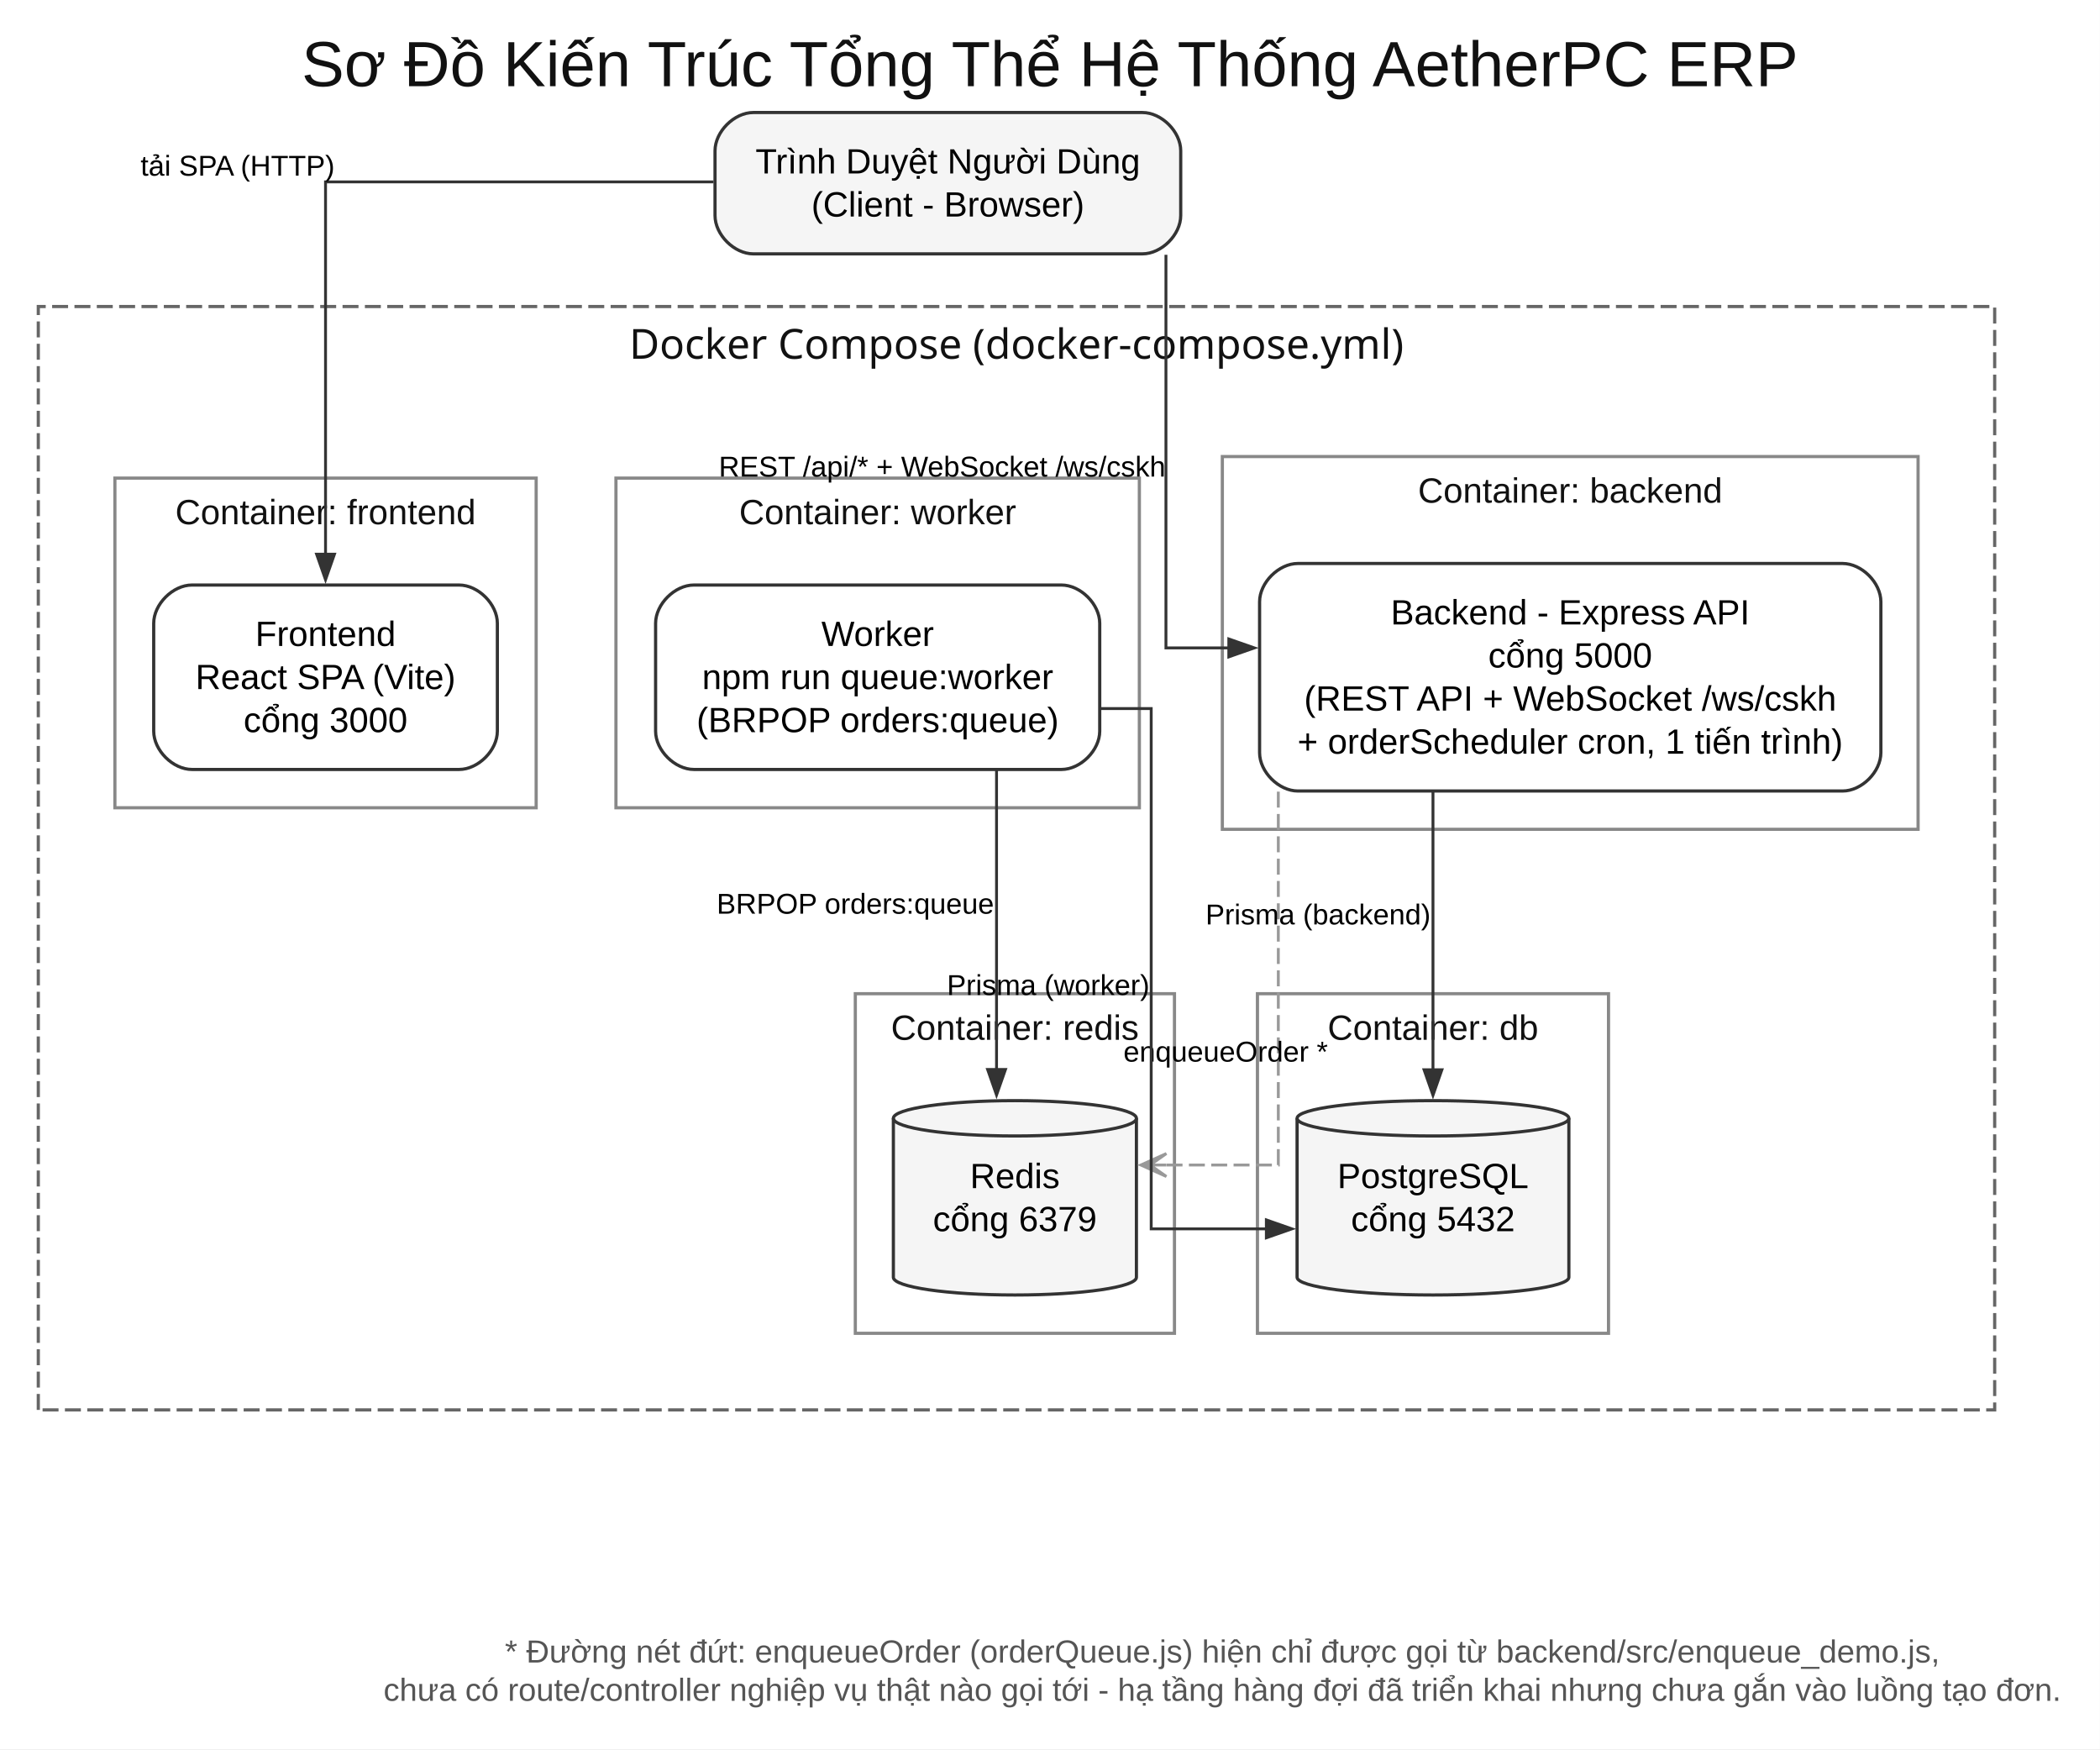
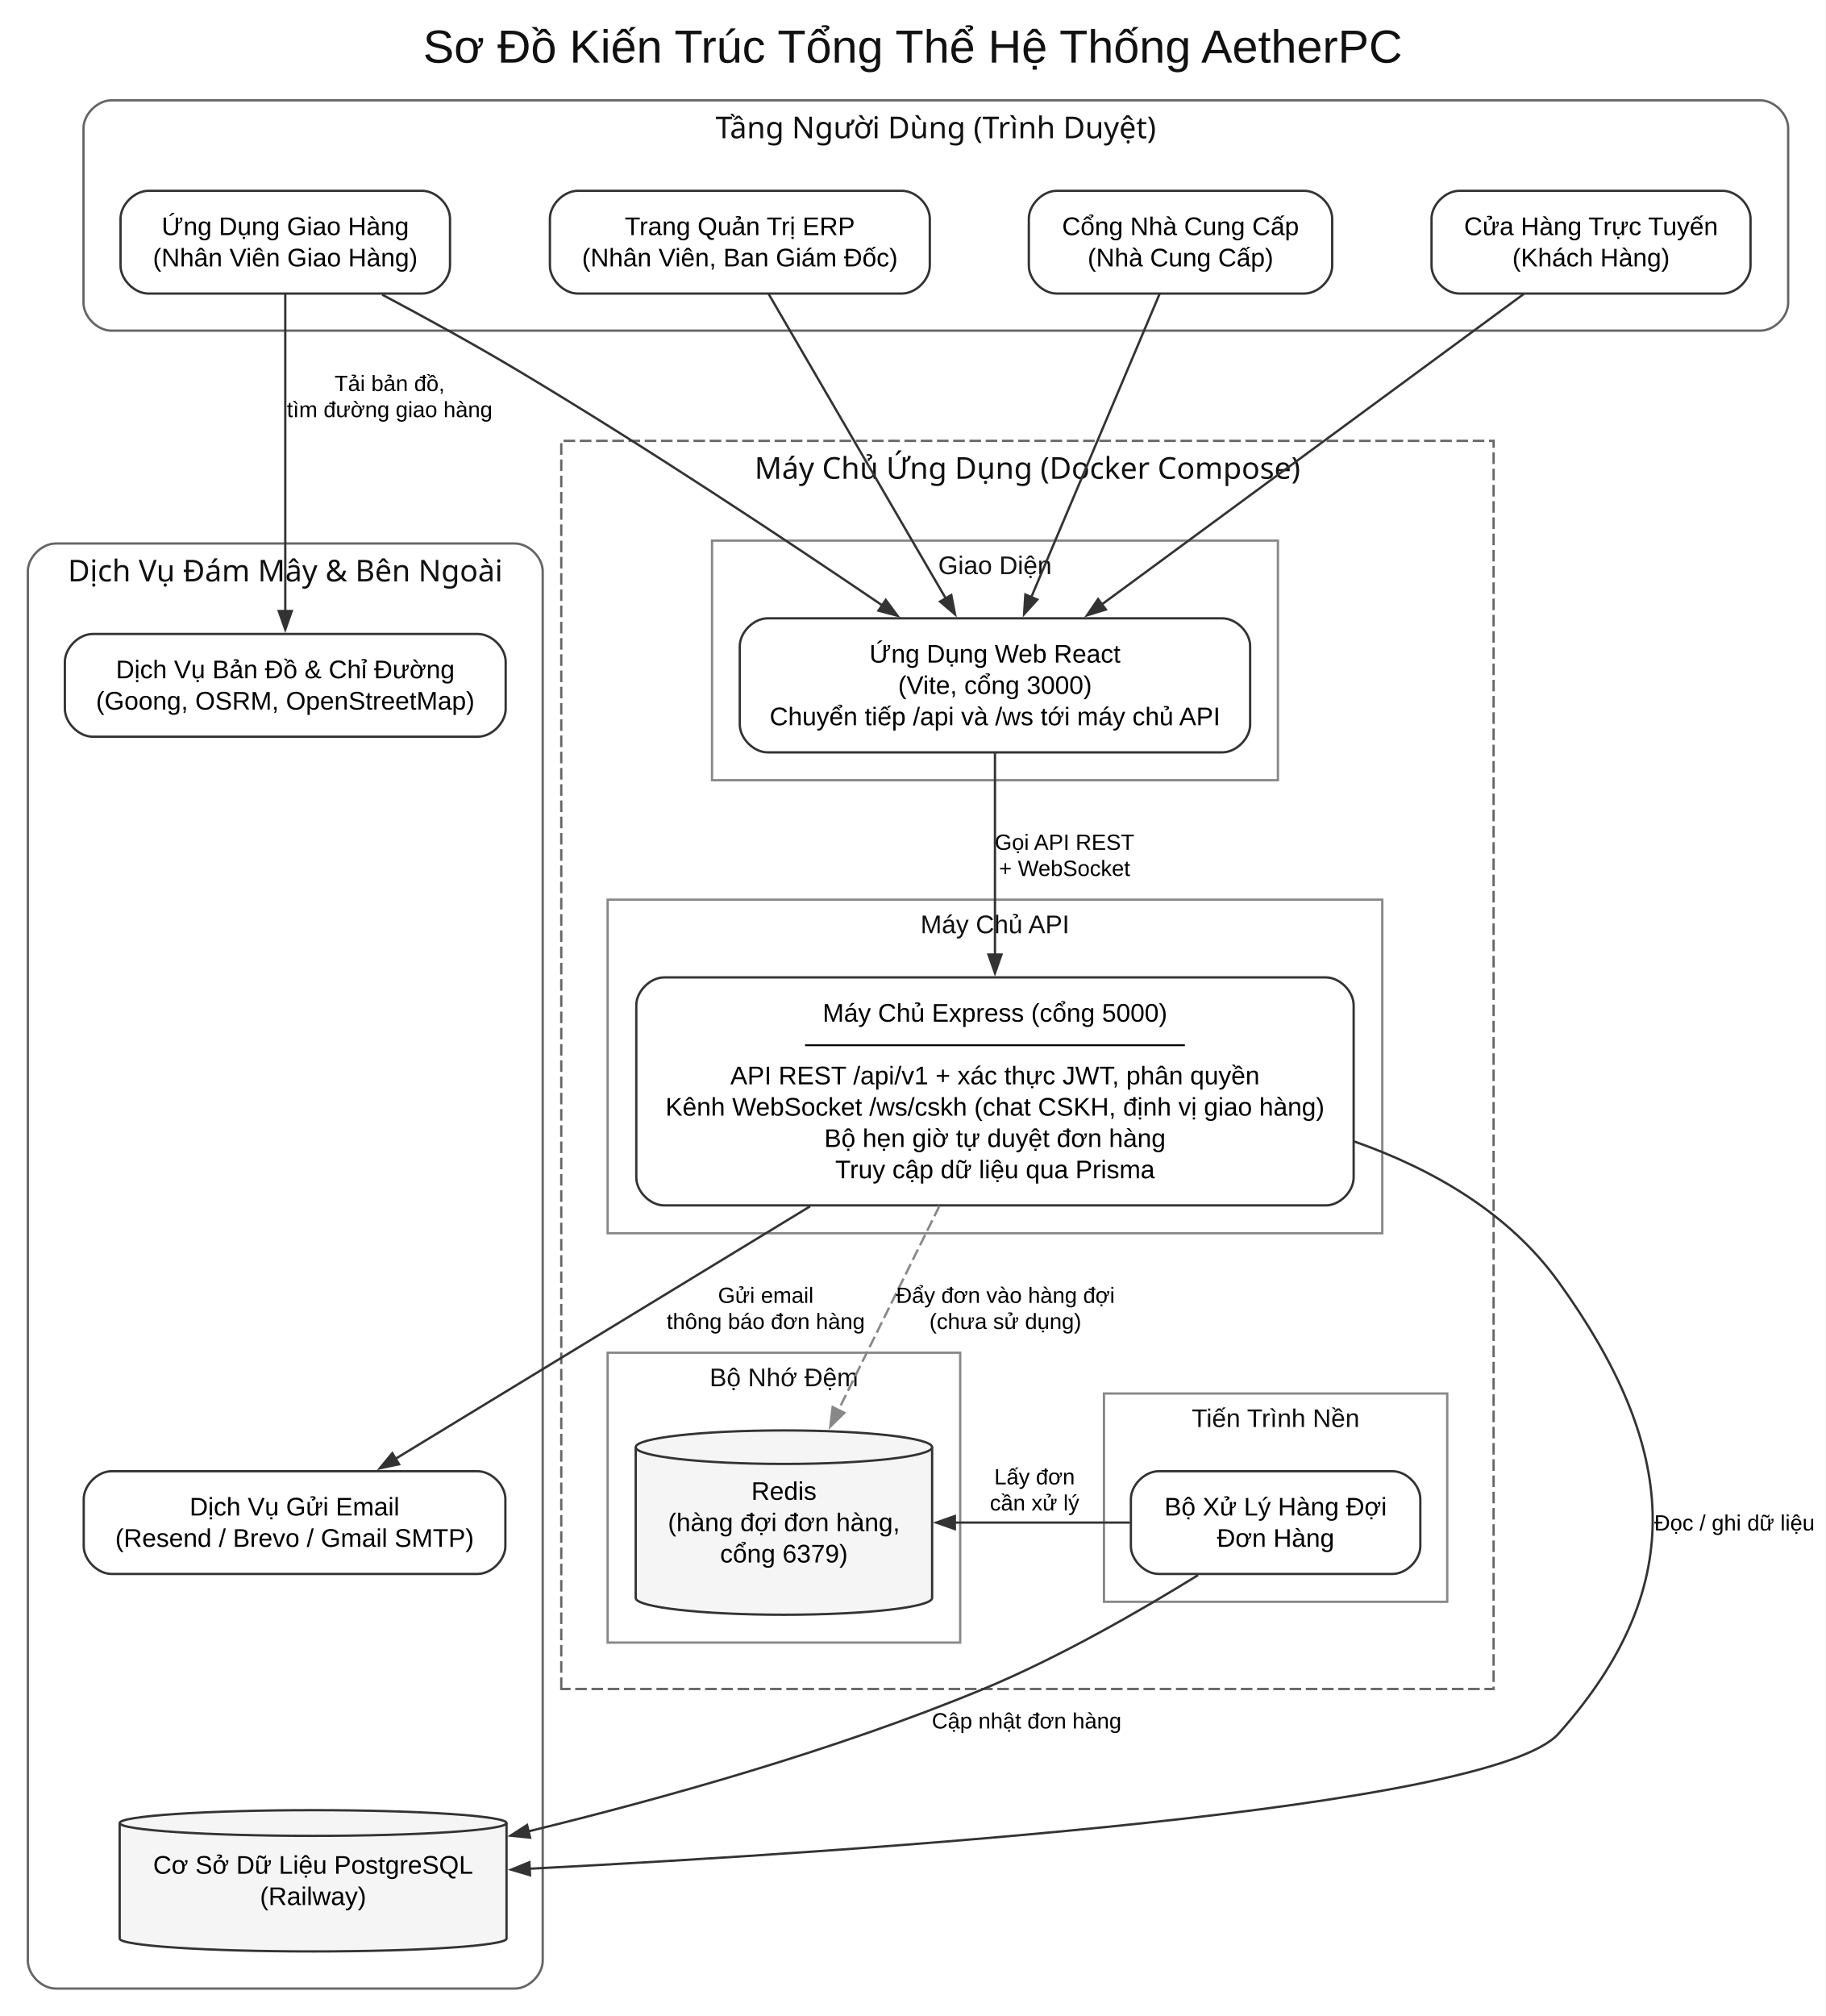
- <svg xmlns="http://www.w3.org/2000/svg" width="658pt" height="548pt" viewBox="0.00 0.00 658.00 548.00">
-   <g id="graph0" class="graph" transform="scale(1 1) rotate(0) translate(4 543.98)">
-     <polygon fill="white" stroke="none" points="-4,4 -4,-543.98 653.96,-543.98 653.96,4 -4,4" />
-     <text xml:space="preserve" text-anchor="middle" x="324.98" y="-516.98" font-family="Arial" font-size="20.00" fill="#111111">Sơ Đồ Kiến Trúc Tổng Thể Hệ Thống AetherPC ERP</text>
+ <svg xmlns="http://www.w3.org/2000/svg" width="787pt" height="869pt" viewBox="0.00 0.00 787.00 869.00">
+   <g id="graph0" class="graph" transform="scale(1 1) rotate(0) translate(4 865.17)">
+     <polygon fill="white" stroke="none" points="-4,4 -4,-865.17 783.08,-865.17 783.08,4 -4,4" />
+     <text xml:space="preserve" text-anchor="middle" x="389.54" y="-838.17" font-family="Arial" font-size="20.00" fill="#111111">Sơ Đồ Kiến Trúc Tổng Thể Hệ Thống AetherPC</text>
    <g id="clust1" class="cluster">
-       <polygon fill="white" stroke="#666666" stroke-dasharray="5,2" points="8,-102.28 8,-447.95 621,-447.95 621,-102.28 8,-102.28" />
-       <text xml:space="preserve" text-anchor="middle" x="314.5" y="-431.6" font-family="Arial Bold" font-size="13.00" fill="#111111">Docker Compose (docker-compose.yml)</text>
+       <path fill="white" stroke="#666666" d="M44,-722.64C44,-722.64 755,-722.64 755,-722.64 761,-722.64 767,-728.64 767,-734.64 767,-734.64 767,-809.92 767,-809.92 767,-815.92 761,-821.92 755,-821.92 755,-821.92 44,-821.92 44,-821.92 38,-821.92 32,-815.92 32,-809.92 32,-809.92 32,-734.64 32,-734.64 32,-728.64 38,-722.64 44,-722.64" />
+       <text xml:space="preserve" text-anchor="middle" x="399.5" y="-805.57" font-family="Arial Bold" font-size="13.00" fill="#111111">Tầng Người Dùng (Trình Duyệt)</text>
    </g>
    <g id="clust2" class="cluster">
-       <polygon fill="white" stroke="#888888" points="32,-290.92 32,-394.2 164,-394.2 164,-290.92 32,-290.92" />
-       <text xml:space="preserve" text-anchor="middle" x="98" y="-379.75" font-family="Arial" font-size="11.00" fill="#111111">Container: frontend</text>
+       <polygon fill="white" stroke="#666666" stroke-dasharray="5,2" points="238,-137.13 238,-675.14 640,-675.14 640,-137.13 238,-137.13" />
+       <text xml:space="preserve" text-anchor="middle" x="439" y="-658.79" font-family="Arial Bold" font-size="13.00" fill="#111111">Máy Chủ Ứng Dụng (Docker Compose)</text>
    </g>
    <g id="clust3" class="cluster">
-       <polygon fill="white" stroke="#888888" points="379,-284.17 379,-400.95 597,-400.95 597,-284.17 379,-284.17" />
-       <text xml:space="preserve" text-anchor="middle" x="488" y="-386.5" font-family="Arial" font-size="11.00" fill="#111111">Container: backend</text>
+       <polygon fill="white" stroke="#888888" points="303,-528.86 303,-632.14 547,-632.14 547,-528.86 303,-528.86" />
+       <text xml:space="preserve" text-anchor="middle" x="425" y="-617.69" font-family="Arial" font-size="11.00" fill="#111111">Giao Diện</text>
    </g>
    <g id="clust4" class="cluster">
-       <polygon fill="white" stroke="#888888" points="189,-290.92 189,-394.2 353,-394.2 353,-290.92 189,-290.92" />
-       <text xml:space="preserve" text-anchor="middle" x="271" y="-379.75" font-family="Arial" font-size="11.00" fill="#111111">Container: worker</text>
+       <polygon fill="white" stroke="#888888" points="258,-333.58 258,-477.36 592,-477.36 592,-333.58 258,-333.58" />
+       <text xml:space="preserve" text-anchor="middle" x="425" y="-462.91" font-family="Arial" font-size="11.00" fill="#111111">Máy Chủ API</text>
    </g>
    <g id="clust5" class="cluster">
-       <polygon fill="white" stroke="#888888" points="264,-126.28 264,-232.67 364,-232.67 364,-126.28 264,-126.28" />
-       <text xml:space="preserve" text-anchor="middle" x="314" y="-218.22" font-family="Arial" font-size="11.00" fill="#111111">Container: redis</text>
+       <polygon fill="white" stroke="#888888" points="472,-174.72 472,-264.5 620,-264.5 620,-174.72 472,-174.72" />
+       <text xml:space="preserve" text-anchor="middle" x="546" y="-250.05" font-family="Arial" font-size="11.00" fill="#111111">Tiến Trình Nền</text>
    </g>
    <g id="clust6" class="cluster">
-       <polygon fill="white" stroke="#888888" points="390,-126.28 390,-232.67 500,-232.67 500,-126.28 390,-126.28" />
-       <text xml:space="preserve" text-anchor="middle" x="445" y="-218.22" font-family="Arial" font-size="11.00" fill="#111111">Container: db</text>
+       <polygon fill="white" stroke="#888888" points="258,-157.13 258,-282.08 410,-282.08 410,-157.13 258,-157.13" />
+       <text xml:space="preserve" text-anchor="middle" x="334" y="-267.63" font-family="Arial" font-size="11.00" fill="#111111">Bộ Nhớ Đệm</text>
+     </g>
+     <g id="clust7" class="cluster">
+       <path fill="white" stroke="#666666" d="M20,-8C20,-8 218,-8 218,-8 224,-8 230,-14 230,-20 230,-20 230,-618.89 230,-618.89 230,-624.89 224,-630.89 218,-630.89 218,-630.89 20,-630.89 20,-630.89 14,-630.89 8,-624.89 8,-618.89 8,-618.89 8,-20 8,-20 8,-14 14,-8 20,-8" />
+       <text xml:space="preserve" text-anchor="middle" x="119" y="-614.54" font-family="Arial Bold" font-size="13.00" fill="#111111">Dịch Vụ Đám Mây &amp; Bên Ngoài</text>
    </g>
    <g id="node1" class="node">
-       <path fill="#f5f5f5" stroke="#333333" d="M353.96,-508.73C353.96,-508.73 232.04,-508.73 232.04,-508.73 226.04,-508.73 220.04,-502.73 220.04,-496.73 220.04,-496.73 220.04,-476.45 220.04,-476.45 220.04,-470.45 226.04,-464.45 232.04,-464.45 232.04,-464.45 353.96,-464.45 353.96,-464.45 359.96,-464.45 365.96,-470.45 365.96,-476.45 365.96,-476.45 365.96,-496.73 365.96,-496.73 365.96,-502.73 359.96,-508.73 353.96,-508.73" />
-       <text xml:space="preserve" text-anchor="middle" x="293" y="-489.64" font-family="Arial" font-size="11.00">Trình Duyệt Người Dùng</text>
-       <text xml:space="preserve" text-anchor="middle" x="293" y="-476.14" font-family="Arial" font-size="11.00">(Client - Browser)</text>
+       <path fill="white" stroke="#333333" d="M738.77,-782.92C738.77,-782.92 625.23,-782.92 625.23,-782.92 619.23,-782.92 613.23,-776.92 613.23,-770.92 613.23,-770.92 613.23,-750.64 613.23,-750.64 613.23,-744.64 619.23,-738.64 625.23,-738.64 625.23,-738.64 738.77,-738.64 738.77,-738.64 744.77,-738.64 750.77,-744.64 750.77,-750.64 750.77,-750.64 750.77,-770.92 750.77,-770.92 750.77,-776.92 744.77,-782.92 738.77,-782.92" />
+       <text xml:space="preserve" text-anchor="middle" x="682" y="-763.83" font-family="Arial" font-size="11.00">Cửa Hàng Trực Tuyến</text>
+       <text xml:space="preserve" text-anchor="middle" x="682" y="-750.33" font-family="Arial" font-size="11.00">(Khách Hàng)</text>
+     </g>
+     <g id="node5" class="node">
+       <path fill="white" stroke="#333333" d="M523.02,-598.64C523.02,-598.64 326.97,-598.64 326.97,-598.64 320.97,-598.64 314.97,-592.64 314.97,-586.64 314.97,-586.64 314.97,-552.86 314.97,-552.86 314.97,-546.86 320.97,-540.86 326.97,-540.86 326.97,-540.86 523.02,-540.86 523.02,-540.86 529.02,-540.86 535.02,-546.86 535.02,-552.86 535.02,-552.86 535.02,-586.64 535.02,-586.64 535.02,-592.64 529.02,-598.64 523.02,-598.64" />
+       <text xml:space="preserve" text-anchor="middle" x="425" y="-579.55" font-family="Arial" font-size="11.00">Ứng Dụng Web React</text>
+       <text xml:space="preserve" text-anchor="middle" x="425" y="-566.05" font-family="Arial" font-size="11.00">(Vite, cổng 3000)</text>
+       <text xml:space="preserve" text-anchor="middle" x="425" y="-552.55" font-family="Arial" font-size="11.00">Chuyển tiếp /api và /ws tới máy chủ API</text>
+     </g>
+     <g id="edge1" class="edge">
+       <path fill="none" stroke="#333333" d="M653.02,-738.47C608.73,-705.89 523.79,-643.41 471.01,-604.59" />
+       <polygon fill="#333333" stroke="#333333" points="472.79,-602.43 464.68,-599.94 469.47,-606.94 472.79,-602.43" />
    </g>
    <g id="node2" class="node">
-       <path fill="white" stroke="#333333" d="M139.84,-360.7C139.84,-360.7 56.16,-360.7 56.16,-360.7 50.16,-360.7 44.16,-354.7 44.16,-348.7 44.16,-348.7 44.16,-314.92 44.16,-314.92 44.16,-308.92 50.16,-302.92 56.16,-302.92 56.16,-302.92 139.84,-302.92 139.84,-302.92 145.84,-302.92 151.84,-308.92 151.84,-314.92 151.84,-314.92 151.84,-348.7 151.84,-348.7 151.84,-354.7 145.84,-360.7 139.84,-360.7" />
-       <text xml:space="preserve" text-anchor="middle" x="98" y="-341.61" font-family="Arial" font-size="11.00">Frontend</text>
-       <text xml:space="preserve" text-anchor="middle" x="98" y="-328.11" font-family="Arial" font-size="11.00">React SPA (Vite)</text>
-       <text xml:space="preserve" text-anchor="middle" x="98" y="-314.61" font-family="Arial" font-size="11.00">cổng 3000</text>
+       <path fill="white" stroke="#333333" d="M384.9,-782.92C384.9,-782.92 245.1,-782.92 245.1,-782.92 239.1,-782.92 233.1,-776.92 233.1,-770.92 233.1,-770.92 233.1,-750.64 233.1,-750.64 233.1,-744.64 239.1,-738.64 245.1,-738.64 245.1,-738.64 384.9,-738.64 384.9,-738.64 390.9,-738.64 396.9,-744.64 396.9,-750.64 396.9,-750.64 396.9,-770.92 396.9,-770.92 396.9,-776.92 390.9,-782.92 384.9,-782.92" />
+       <text xml:space="preserve" text-anchor="middle" x="315" y="-763.83" font-family="Arial" font-size="11.00">Trang Quản Trị ERP</text>
+       <text xml:space="preserve" text-anchor="middle" x="315" y="-750.33" font-family="Arial" font-size="11.00">(Nhân Viên, Ban Giám Đốc)</text>
    </g>
-     <g id="edge1" class="edge">
-       <path fill="none" stroke="#333333" stroke-width="0.9" d="M219.56,-487C164.28,-487 98,-487 98,-487 98,-487 98,-370.36 98,-370.36" />
-       <polygon fill="#333333" stroke="#333333" stroke-width="0.9" points="100.8,-370.36 98,-362.36 95.2,-370.36 100.8,-370.36" />
-       <text xml:space="preserve" text-anchor="middle" x="70.46" y="-488.95" font-family="Arial" font-size="9.00">tải SPA (HTTP)</text>
+     <g id="edge2" class="edge">
+       <path fill="none" stroke="#333333" d="M327.4,-738.47C345.97,-706.56 381.23,-645.96 403.9,-607.01" />
+       <polygon fill="#333333" stroke="#333333" points="406.17,-608.68 407.78,-600.35 401.33,-605.86 406.17,-608.68" />
    </g>
    <g id="node3" class="node">
-       <path fill="white" stroke="#333333" d="M573.34,-367.45C573.34,-367.45 402.67,-367.45 402.67,-367.45 396.67,-367.45 390.67,-361.45 390.67,-355.45 390.67,-355.45 390.67,-308.17 390.67,-308.17 390.67,-302.17 396.67,-296.17 402.67,-296.17 402.67,-296.17 573.34,-296.17 573.34,-296.17 579.34,-296.17 585.34,-302.17 585.34,-308.17 585.34,-308.17 585.34,-355.45 585.34,-355.45 585.34,-361.45 579.34,-367.45 573.34,-367.45" />
-       <text xml:space="preserve" text-anchor="middle" x="488" y="-348.36" font-family="Arial" font-size="11.00">Backend - Express API</text>
-       <text xml:space="preserve" text-anchor="middle" x="488" y="-334.86" font-family="Arial" font-size="11.00">cổng 5000</text>
-       <text xml:space="preserve" text-anchor="middle" x="488" y="-321.36" font-family="Arial" font-size="11.00">(REST API + WebSocket /ws/cskh</text>
-       <text xml:space="preserve" text-anchor="middle" x="488" y="-307.86" font-family="Arial" font-size="11.00">+ orderScheduler cron, 1 tiến trình)</text>
+       <path fill="white" stroke="#333333" d="M178.03,-782.92C178.03,-782.92 59.97,-782.92 59.97,-782.92 53.97,-782.92 47.97,-776.92 47.97,-770.92 47.97,-770.92 47.97,-750.64 47.97,-750.64 47.97,-744.64 53.97,-738.64 59.97,-738.64 59.97,-738.64 178.03,-738.64 178.03,-738.64 184.03,-738.64 190.03,-744.64 190.03,-750.64 190.03,-750.64 190.03,-770.92 190.03,-770.92 190.03,-776.92 184.03,-782.92 178.03,-782.92" />
+       <text xml:space="preserve" text-anchor="middle" x="119" y="-763.83" font-family="Arial" font-size="11.00">Ứng Dụng Giao Hàng</text>
+       <text xml:space="preserve" text-anchor="middle" x="119" y="-750.33" font-family="Arial" font-size="11.00">(Nhân Viên Giao Hàng)</text>
    </g>
-     <g id="edge2" class="edge">
-       <path fill="none" stroke="#333333" stroke-width="0.9" d="M361.33,-464.16C361.33,-423.32 361.33,-341 361.33,-341 361.33,-341 381.03,-341 381.03,-341" />
-       <polygon fill="#333333" stroke="#333333" stroke-width="0.9" points="381.03,-343.8 389.03,-341 381.03,-338.2 381.03,-343.8" />
-       <text xml:space="preserve" text-anchor="middle" x="291.21" y="-394.68" font-family="Arial" font-size="9.00">REST /api/* + WebSocket /ws/cskh</text>
+     <g id="edge3" class="edge">
+       <path fill="none" stroke="#333333" d="M160.79,-738.16C178.88,-728.54 200.18,-716.87 219,-705.64 274.01,-672.82 335.2,-632.21 376.49,-604.17" />
+       <polygon fill="#333333" stroke="#333333" points="377.92,-606.58 382.96,-599.76 374.77,-601.95 377.92,-606.58" />
    </g>
-     <g id="node5" class="node">
-       <path fill="#f5f5f5" stroke="#333333" d="M352.08,-193.63C352.08,-196.68 335.01,-199.17 314,-199.17 292.99,-199.17 275.92,-196.68 275.92,-193.63 275.92,-193.63 275.92,-143.82 275.92,-143.82 275.92,-140.76 292.99,-138.28 314,-138.28 335.01,-138.28 352.08,-140.76 352.08,-143.82 352.08,-143.82 352.08,-193.63 352.08,-193.63" />
-       <path fill="none" stroke="#333333" d="M352.08,-193.63C352.08,-190.58 335.01,-188.1 314,-188.1 292.99,-188.1 275.92,-190.58 275.92,-193.63" />
-       <text xml:space="preserve" text-anchor="middle" x="314" y="-171.77" font-family="Arial" font-size="11.00">Redis</text>
-       <text xml:space="preserve" text-anchor="middle" x="314" y="-158.27" font-family="Arial" font-size="11.00">cổng 6379</text>
+     <g id="node11" class="node">
+       <path fill="white" stroke="#333333" d="M202.03,-591.89C202.03,-591.89 35.97,-591.89 35.97,-591.89 29.97,-591.89 23.97,-585.89 23.97,-579.89 23.97,-579.89 23.97,-559.61 23.97,-559.61 23.97,-553.61 29.97,-547.61 35.97,-547.61 35.97,-547.61 202.03,-547.61 202.03,-547.61 208.03,-547.61 214.03,-553.61 214.03,-559.61 214.03,-559.61 214.03,-579.89 214.03,-579.89 214.03,-585.89 208.03,-591.89 202.03,-591.89" />
+       <text xml:space="preserve" text-anchor="middle" x="119" y="-572.8" font-family="Arial" font-size="11.00">Dịch Vụ Bản Đồ &amp; Chỉ Đường</text>
+       <text xml:space="preserve" text-anchor="middle" x="119" y="-559.3" font-family="Arial" font-size="11.00">(Goong, OSRM, OpenStreetMap)</text>
+     </g>
+     <g id="edge11" class="edge">
+       <path fill="none" stroke="#333333" d="M119,-738.47C119,-705 119,-639.98 119,-601.47" />
+       <polygon fill="#333333" stroke="#333333" points="121.8,-601.79 119,-593.79 116.2,-601.79 121.8,-601.79" />
+       <text xml:space="preserve" text-anchor="middle" x="164" y="-696.62" font-family="Arial" font-size="9.50">Tải bản đồ,</text>
+       <text xml:space="preserve" text-anchor="middle" x="164" y="-685.37" font-family="Arial" font-size="9.50">tìm đường giao hàng</text>
+     </g>
+     <g id="node4" class="node">
+       <path fill="white" stroke="#333333" d="M558.4,-782.92C558.4,-782.92 451.6,-782.92 451.6,-782.92 445.6,-782.92 439.6,-776.92 439.6,-770.92 439.6,-770.92 439.6,-750.64 439.6,-750.64 439.6,-744.64 445.6,-738.64 451.6,-738.64 451.6,-738.64 558.4,-738.64 558.4,-738.64 564.4,-738.64 570.4,-744.64 570.4,-750.64 570.4,-750.64 570.4,-770.92 570.4,-770.92 570.4,-776.92 564.4,-782.92 558.4,-782.92" />
+       <text xml:space="preserve" text-anchor="middle" x="505" y="-763.83" font-family="Arial" font-size="11.00">Cổng Nhà Cung Cấp</text>
+       <text xml:space="preserve" text-anchor="middle" x="505" y="-750.33" font-family="Arial" font-size="11.00">(Nhà Cung Cấp)</text>
+     </g>
+     <g id="edge4" class="edge">
+       <path fill="none" stroke="#333333" d="M495.98,-738.47C482.53,-706.69 457.04,-646.47 440.55,-607.5" />
+       <polygon fill="#333333" stroke="#333333" points="443.26,-606.71 437.56,-600.44 438.1,-608.9 443.26,-606.71" />
+     </g>
+     <g id="node6" class="node">
+       <path fill="white" stroke="#333333" d="M567.65,-443.86C567.65,-443.86 282.35,-443.86 282.35,-443.86 276.35,-443.86 270.35,-437.86 270.35,-431.86 270.35,-431.86 270.35,-357.58 270.35,-357.58 270.35,-351.58 276.35,-345.58 282.35,-345.58 282.35,-345.58 567.65,-345.58 567.65,-345.58 573.65,-345.58 579.65,-351.58 579.65,-357.58 579.65,-357.58 579.65,-431.86 579.65,-431.86 579.65,-437.86 573.65,-443.86 567.65,-443.86" />
+       <text xml:space="preserve" text-anchor="middle" x="425" y="-424.77" font-family="Arial" font-size="11.00">Máy Chủ Express (cổng 5000)</text>
+       <text xml:space="preserve" text-anchor="middle" x="425" y="-411.27" font-family="Arial" font-size="11.00">─────────────────────</text>
+       <text xml:space="preserve" text-anchor="middle" x="425" y="-397.77" font-family="Arial" font-size="11.00">API REST /api/v1 + xác thực JWT, phân quyền</text>
+       <text xml:space="preserve" text-anchor="middle" x="425" y="-384.27" font-family="Arial" font-size="11.00">Kênh WebSocket /ws/cskh (chat CSKH, định vị giao hàng)</text>
+       <text xml:space="preserve" text-anchor="middle" x="425" y="-370.77" font-family="Arial" font-size="11.00">Bộ hẹn giờ tự duyệt đơn hàng</text>
+       <text xml:space="preserve" text-anchor="middle" x="425" y="-357.27" font-family="Arial" font-size="11.00">Truy cập dữ liệu qua Prisma</text>
+     </g>
+     <g id="edge5" class="edge">
+       <path fill="none" stroke="#333333" d="M425,-540.57C425,-517.06 425,-482.81 425,-453.51" />
+       <polygon fill="#333333" stroke="#333333" points="427.8,-453.71 425,-445.71 422.2,-453.71 427.8,-453.71" />
+       <text xml:space="preserve" text-anchor="middle" x="455" y="-498.84" font-family="Arial" font-size="9.50">Gọi API REST</text>
+       <text xml:space="preserve" text-anchor="middle" x="455" y="-487.59" font-family="Arial" font-size="9.50">+ WebSocket</text>
+     </g>
+     <g id="node8" class="node">
+       <path fill="#f5f5f5" stroke="#333333" d="M397.9,-241.36C397.9,-245.35 369.26,-248.58 334,-248.58 298.74,-248.58 270.1,-245.35 270.1,-241.36 270.1,-241.36 270.1,-176.36 270.1,-176.36 270.1,-172.37 298.74,-169.13 334,-169.13 369.26,-169.13 397.9,-172.37 397.9,-176.36 397.9,-176.36 397.9,-241.36 397.9,-241.36" />
+       <path fill="none" stroke="#333333" d="M397.9,-241.36C397.9,-237.37 369.26,-234.14 334,-234.14 298.74,-234.14 270.1,-237.37 270.1,-241.36" />
+       <text xml:space="preserve" text-anchor="middle" x="334" y="-218.66" font-family="Arial" font-size="11.00">Redis</text>
+       <text xml:space="preserve" text-anchor="middle" x="334" y="-205.16" font-family="Arial" font-size="11.00">(hàng đợi đơn hàng,</text>
+       <text xml:space="preserve" text-anchor="middle" x="334" y="-191.66" font-family="Arial" font-size="11.00">cổng 6379)</text>
+     </g>
+     <g id="edge9" class="edge">
+       <path fill="none" stroke="#888888" stroke-dasharray="5,2" d="M401.09,-345.41C387.59,-318.13 370.78,-284.16 357.36,-257.06" />
+       <polygon fill="#888888" stroke="#888888" points="360.04,-256.17 353.99,-250.24 355.02,-258.65 360.04,-256.17" />
+       <text xml:space="preserve" text-anchor="middle" x="429.48" y="-303.56" font-family="Arial" font-size="9.50">Đẩy đơn vào hàng đợi</text>
+       <text xml:space="preserve" text-anchor="middle" x="429.48" y="-292.31" font-family="Arial" font-size="9.50">(chưa sử dụng)</text>
+     </g>
+     <g id="node9" class="node">
+       <path fill="#f5f5f5" stroke="#333333" d="M214.4,-79.35C214.4,-82.4 177.02,-84.89 131,-84.89 84.98,-84.89 47.6,-82.4 47.6,-79.35 47.6,-79.35 47.6,-29.54 47.6,-29.54 47.6,-26.48 84.98,-24 131,-24 177.02,-24 214.4,-26.48 214.4,-29.54 214.4,-29.54 214.4,-79.35 214.4,-79.35" />
+       <path fill="none" stroke="#333333" d="M214.4,-79.35C214.4,-76.3 177.02,-73.82 131,-73.82 84.98,-73.82 47.6,-76.3 47.6,-79.35" />
+       <text xml:space="preserve" text-anchor="middle" x="131" y="-57.49" font-family="Arial" font-size="11.00">Cơ Sở Dữ Liệu PostgreSQL</text>
+       <text xml:space="preserve" text-anchor="middle" x="131" y="-43.99" font-family="Arial" font-size="11.00">(Railway)</text>
    </g>
    <g id="edge6" class="edge">
-       <path fill="none" stroke="#999999" stroke-width="0.9" stroke-dasharray="5,2" d="M396.54,-295.98C396.54,-250.81 396.54,-179 396.54,-179 396.54,-179 361.47,-179 361.47,-179" />
-       <polygon fill="#999999" stroke="#999999" stroke-width="0.9" points="353.47,-179 361.47,-175.4 356.37,-179 361.47,-179 361.47,-179 361.47,-179 356.37,-179 361.47,-182.6 353.47,-179" />
-       <text xml:space="preserve" text-anchor="middle" x="380.04" y="-211.4" font-family="Arial" font-size="9.00">enqueueOrder *</text>
+       <path fill="none" stroke="#333333" d="M579.95,-373.13C614.29,-361.02 646.75,-342.08 668,-312.58 718.58,-242.37 725.55,-182.51 668,-117.88 639.07,-85.39 370.31,-67.21 224.33,-59.65" />
+       <polygon fill="#333333" stroke="#333333" points="224.54,-56.86 216.41,-59.25 224.25,-62.45 224.54,-56.86" />
+       <text xml:space="preserve" text-anchor="middle" x="743.83" y="-205.46" font-family="Arial" font-size="9.50">Đọc / ghi dữ liệu</text>
    </g>
-     <g id="node6" class="node">
-       <path fill="#f5f5f5" stroke="#333333" d="M487.58,-193.63C487.58,-196.68 468.5,-199.17 445,-199.17 421.5,-199.17 402.42,-196.68 402.42,-193.63 402.42,-193.63 402.42,-143.82 402.42,-143.82 402.42,-140.76 421.5,-138.28 445,-138.28 468.5,-138.28 487.58,-140.76 487.58,-143.82 487.58,-143.82 487.58,-193.63 487.58,-193.63" />
-       <path fill="none" stroke="#333333" d="M487.58,-193.63C487.58,-190.58 468.5,-188.1 445,-188.1 421.5,-188.1 402.42,-190.58 402.42,-193.63" />
-       <text xml:space="preserve" text-anchor="middle" x="445" y="-171.77" font-family="Arial" font-size="11.00">PostgreSQL</text>
-       <text xml:space="preserve" text-anchor="middle" x="445" y="-158.27" font-family="Arial" font-size="11.00">cổng 5432</text>
+     <g id="node10" class="node">
+       <path fill="white" stroke="#333333" d="M201.9,-231C201.9,-231 44.1,-231 44.1,-231 38.1,-231 32.1,-225 32.1,-219 32.1,-219 32.1,-198.72 32.1,-198.72 32.1,-192.72 38.1,-186.72 44.1,-186.72 44.1,-186.72 201.9,-186.72 201.9,-186.72 207.9,-186.72 213.9,-192.72 213.9,-198.72 213.9,-198.72 213.9,-219 213.9,-219 213.9,-225 207.9,-231 201.9,-231" />
+       <text xml:space="preserve" text-anchor="middle" x="123" y="-211.91" font-family="Arial" font-size="11.00">Dịch Vụ Gửi Email</text>
+       <text xml:space="preserve" text-anchor="middle" x="123" y="-198.41" font-family="Arial" font-size="11.00">(Resend / Brevo / Gmail SMTP)</text>
    </g>
-     <g id="edge5" class="edge">
-       <path fill="none" stroke="#333333" stroke-width="0.9" d="M445,-296.02C445,-296.02 445,-208.85 445,-208.85" />
-       <polygon fill="#333333" stroke="#333333" stroke-width="0.9" points="447.8,-208.85 445,-200.85 442.2,-208.85 447.8,-208.85" />
-       <text xml:space="preserve" text-anchor="middle" x="409" y="-254.38" font-family="Arial" font-size="9.00">Prisma (backend)</text>
-     </g>
-     <g id="node4" class="node">
-       <path fill="white" stroke="#333333" d="M328.58,-360.7C328.58,-360.7 213.42,-360.7 213.42,-360.7 207.42,-360.7 201.42,-354.7 201.42,-348.7 201.42,-348.7 201.42,-314.92 201.42,-314.92 201.42,-308.92 207.42,-302.92 213.42,-302.92 213.42,-302.92 328.58,-302.92 328.58,-302.92 334.58,-302.92 340.58,-308.92 340.58,-314.92 340.58,-314.92 340.58,-348.7 340.58,-348.7 340.58,-354.7 334.58,-360.7 328.58,-360.7" />
-       <text xml:space="preserve" text-anchor="middle" x="271" y="-341.61" font-family="Arial" font-size="11.00">Worker</text>
-       <text xml:space="preserve" text-anchor="middle" x="271" y="-328.11" font-family="Arial" font-size="11.00">npm run queue:worker</text>
-       <text xml:space="preserve" text-anchor="middle" x="271" y="-314.61" font-family="Arial" font-size="11.00">(BRPOP orders:queue)</text>
-     </g>
-     <g id="edge3" class="edge">
-       <path fill="none" stroke="#333333" stroke-width="0.9" d="M308.25,-302.65C308.25,-302.65 308.25,-208.93 308.25,-208.93" />
-       <polygon fill="#333333" stroke="#333333" stroke-width="0.9" points="311.05,-208.93 308.25,-200.93 305.45,-208.93 311.05,-208.93" />
-       <text xml:space="preserve" text-anchor="middle" x="264" y="-257.74" font-family="Arial" font-size="9.00">BRPOP orders:queue</text>
-     </g>
-     <g id="edge4" class="edge">
-       <path fill="none" stroke="#333333" stroke-width="0.9" d="M340.99,-322C350.3,-322 356.71,-322 356.71,-322 356.71,-322 356.71,-159 356.71,-159 356.71,-159 392.79,-159 392.79,-159" />
-       <polygon fill="#333333" stroke="#333333" stroke-width="0.9" points="392.79,-161.8 400.79,-159 392.79,-156.2 392.79,-161.8" />
-       <text xml:space="preserve" text-anchor="middle" x="324.46" y="-232.27" font-family="Arial" font-size="9.00">Prisma (worker)</text>
+     <g id="edge10" class="edge">
+       <path fill="none" stroke="#333333" d="M345.26,-345.17C288.05,-310.35 213.14,-264.74 166.55,-236.37" />
+       <polygon fill="#333333" stroke="#333333" points="168.06,-234.01 159.77,-232.25 165.15,-238.8 168.06,-234.01" />
+       <text xml:space="preserve" text-anchor="middle" x="326.18" y="-303.56" font-family="Arial" font-size="9.50">Gửi email</text>
+       <text xml:space="preserve" text-anchor="middle" x="326.18" y="-292.31" font-family="Arial" font-size="9.50">thông báo đơn hàng</text>
    </g>
    <g id="node7" class="node">
-       <path fill="white" stroke="none" d="M637.96,-41.28C637.96,-41.28 120.04,-41.28 120.04,-41.28 114.04,-41.28 108.04,-35.28 108.04,-29.28 108.04,-29.28 108.04,-12 108.04,-12 108.04,-6 114.04,0 120.04,0 120.04,0 637.96,0 637.96,0 643.96,0 649.96,-6 649.96,-12 649.96,-12 649.96,-29.28 649.96,-29.28 649.96,-35.28 643.96,-41.28 637.96,-41.28" />
-       <text xml:space="preserve" text-anchor="middle" x="379" y="-23.14" font-family="Arial" font-size="10.00" fill="#555555">* Đường nét đứt: enqueueOrder (orderQueue.js) hiện chỉ được gọi từ backend/src/enqueue_demo.js,</text>
-       <text xml:space="preserve" text-anchor="middle" x="379" y="-11.14" font-family="Arial" font-size="10.00" fill="#555555">chưa có route/controller nghiệp vụ thật nào gọi tới - hạ tầng hàng đợi đã triển khai nhưng chưa gắn vào luồng tạo đơn.</text>
+       <path fill="white" stroke="#333333" d="M596.4,-231C596.4,-231 495.6,-231 495.6,-231 489.6,-231 483.6,-225 483.6,-219 483.6,-219 483.6,-198.72 483.6,-198.72 483.6,-192.72 489.6,-186.72 495.6,-186.72 495.6,-186.72 596.4,-186.72 596.4,-186.72 602.4,-186.72 608.4,-192.72 608.4,-198.72 608.4,-198.72 608.4,-219 608.4,-219 608.4,-225 602.4,-231 596.4,-231" />
+       <text xml:space="preserve" text-anchor="middle" x="546" y="-211.91" font-family="Arial" font-size="11.00">Bộ Xử Lý Hàng Đợi</text>
+       <text xml:space="preserve" text-anchor="middle" x="546" y="-198.41" font-family="Arial" font-size="11.00">Đơn Hàng</text>
+     </g>
+     <g id="edge7" class="edge">
+       <path fill="none" stroke="#333333" d="M512.6,-186.24C487.82,-170.92 452.78,-150.74 420,-137.13 356.35,-110.71 281.38,-89.8 223.75,-75.74" />
+       <polygon fill="#333333" stroke="#333333" points="224.56,-73.06 216.13,-73.9 223.25,-78.5 224.56,-73.06" />
+       <text xml:space="preserve" text-anchor="middle" x="438.65" y="-120.11" font-family="Arial" font-size="9.50">Cập nhật đơn hàng</text>
+     </g>
+     <g id="edge8" class="edge">
+       <path fill="none" stroke="#333333" d="M407.49,-208.86C432.13,-208.86 459.37,-208.86 483.13,-208.86" />
+       <polygon fill="#333333" stroke="#333333" points="407.7,-206.06 399.7,-208.86 407.7,-211.66 407.7,-206.06" />
+       <text xml:space="preserve" text-anchor="middle" x="440.75" y="-225.33" font-family="Arial" font-size="9.50"> Lấy đơn</text>
+       <text xml:space="preserve" text-anchor="middle" x="440.75" y="-214.08" font-family="Arial" font-size="9.50"> cần xử lý</text>
    </g>
  </g>
</svg>
